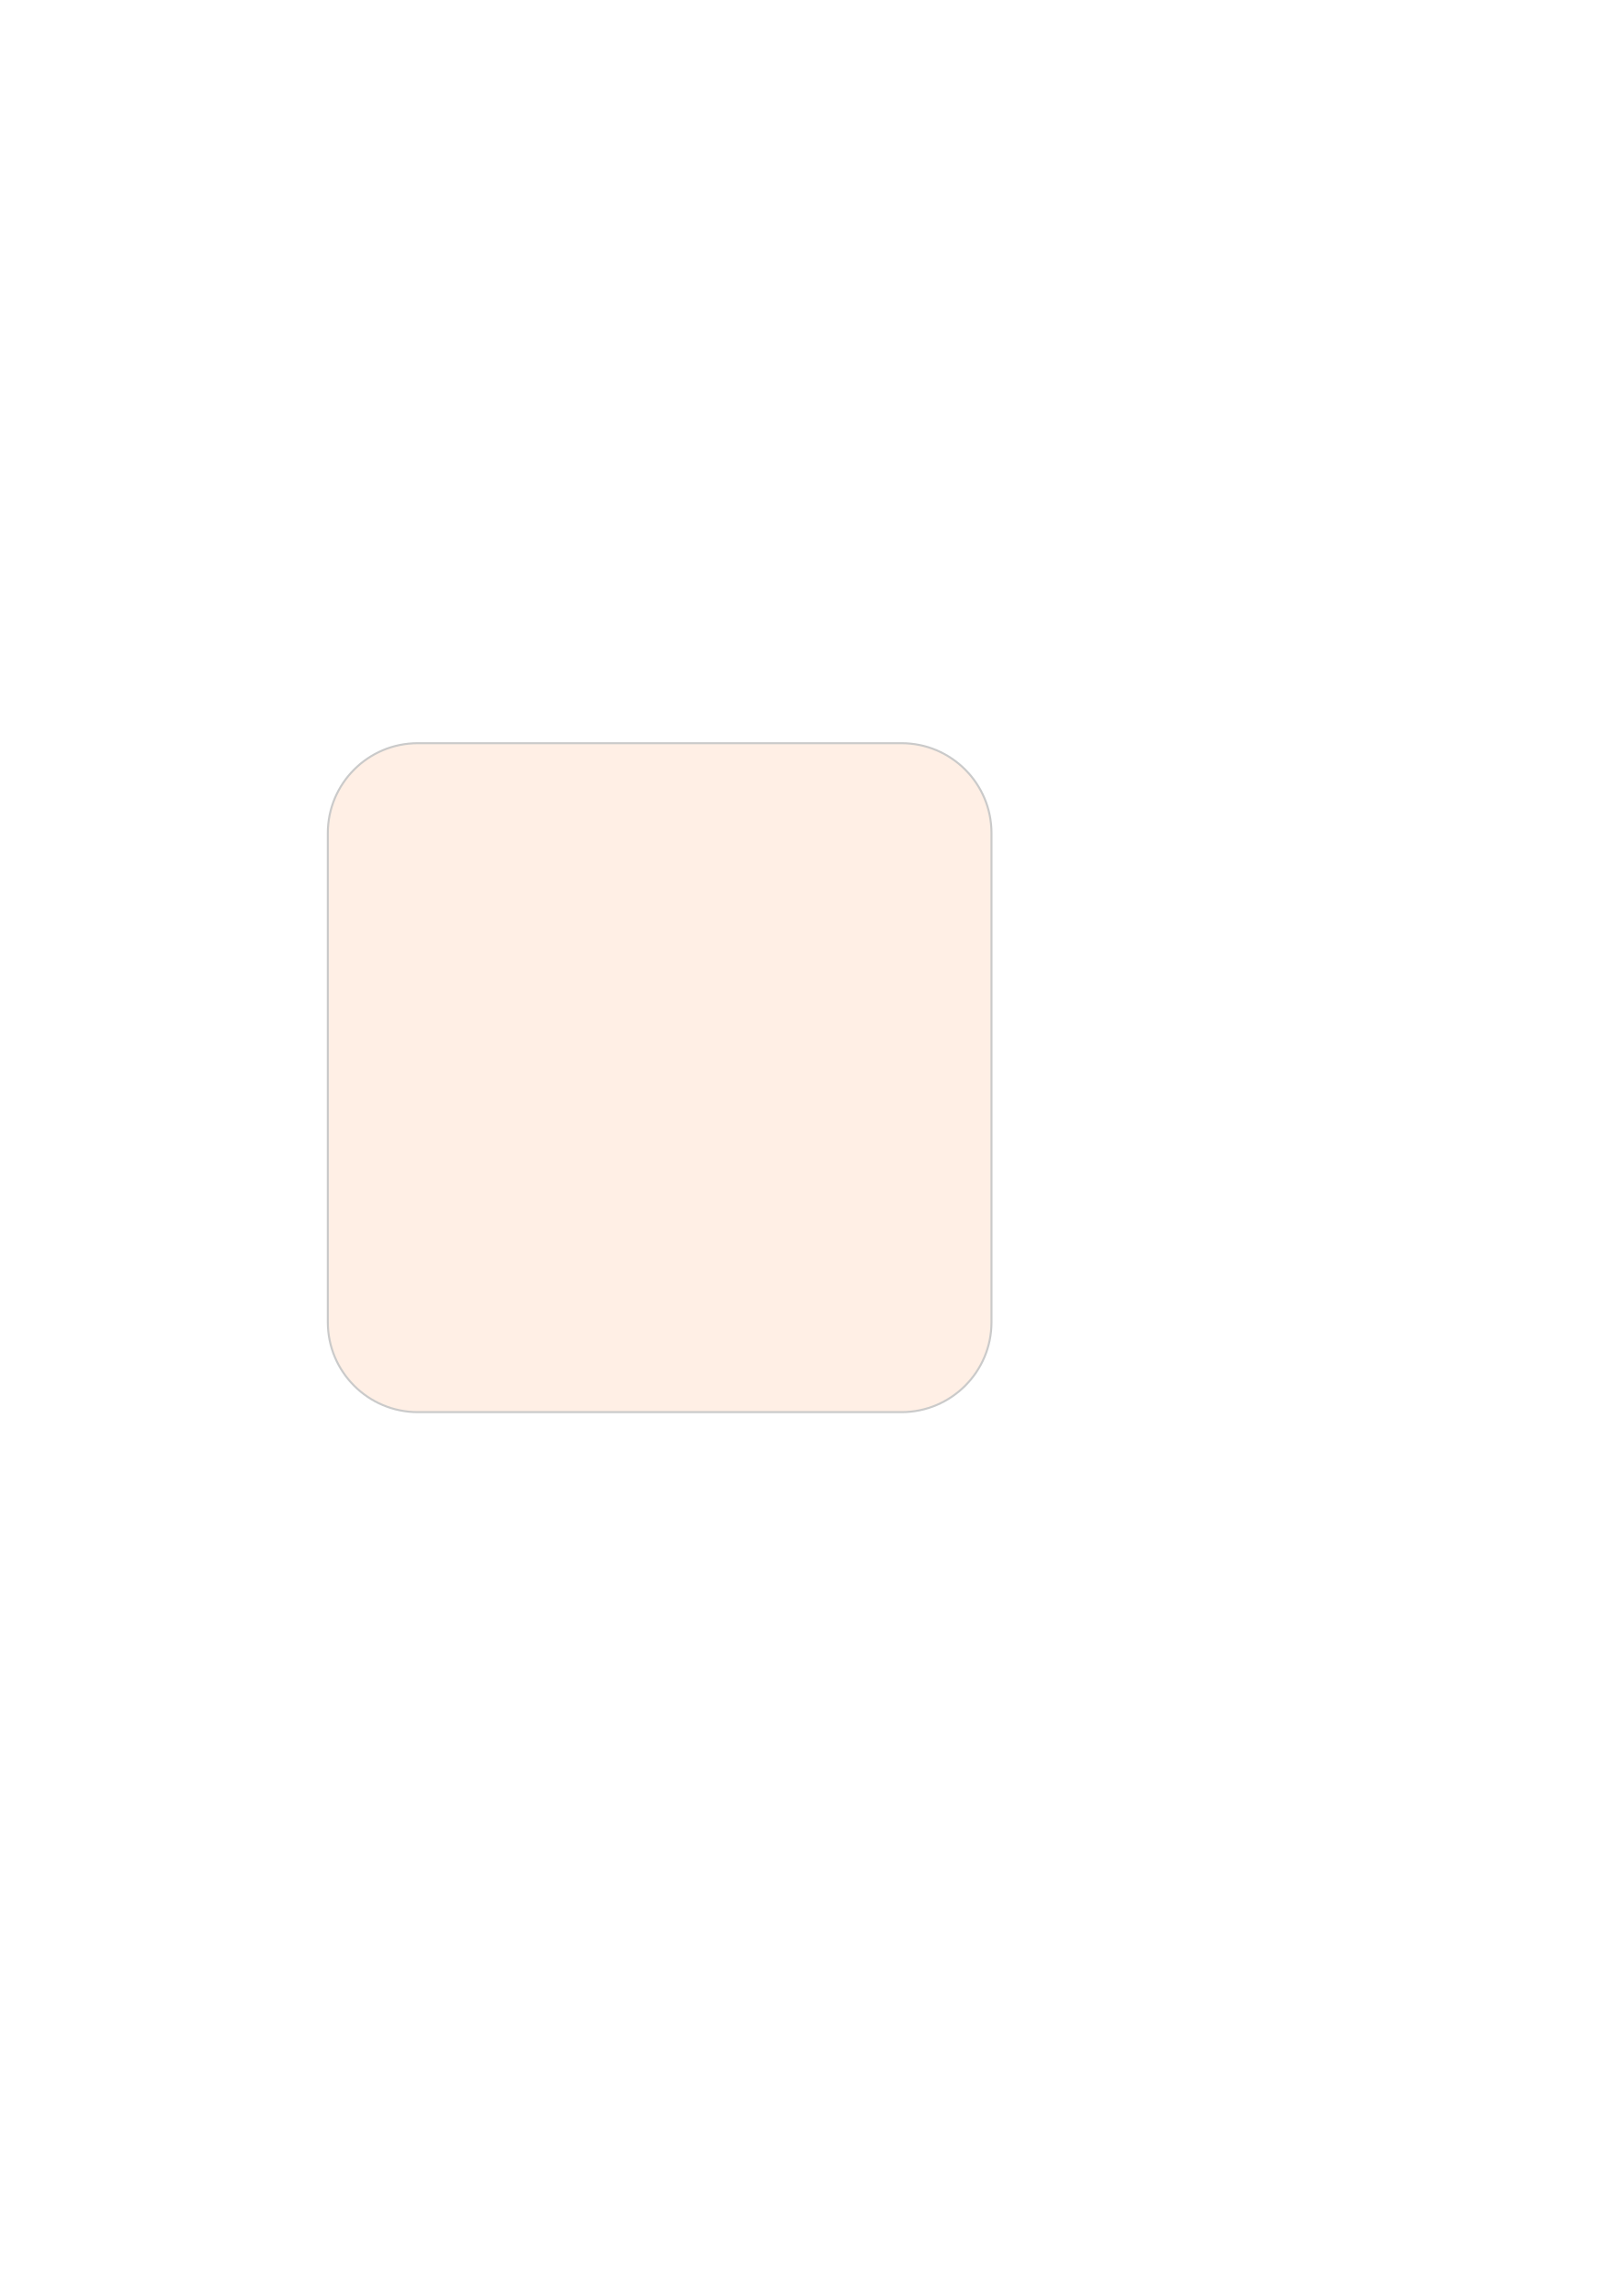
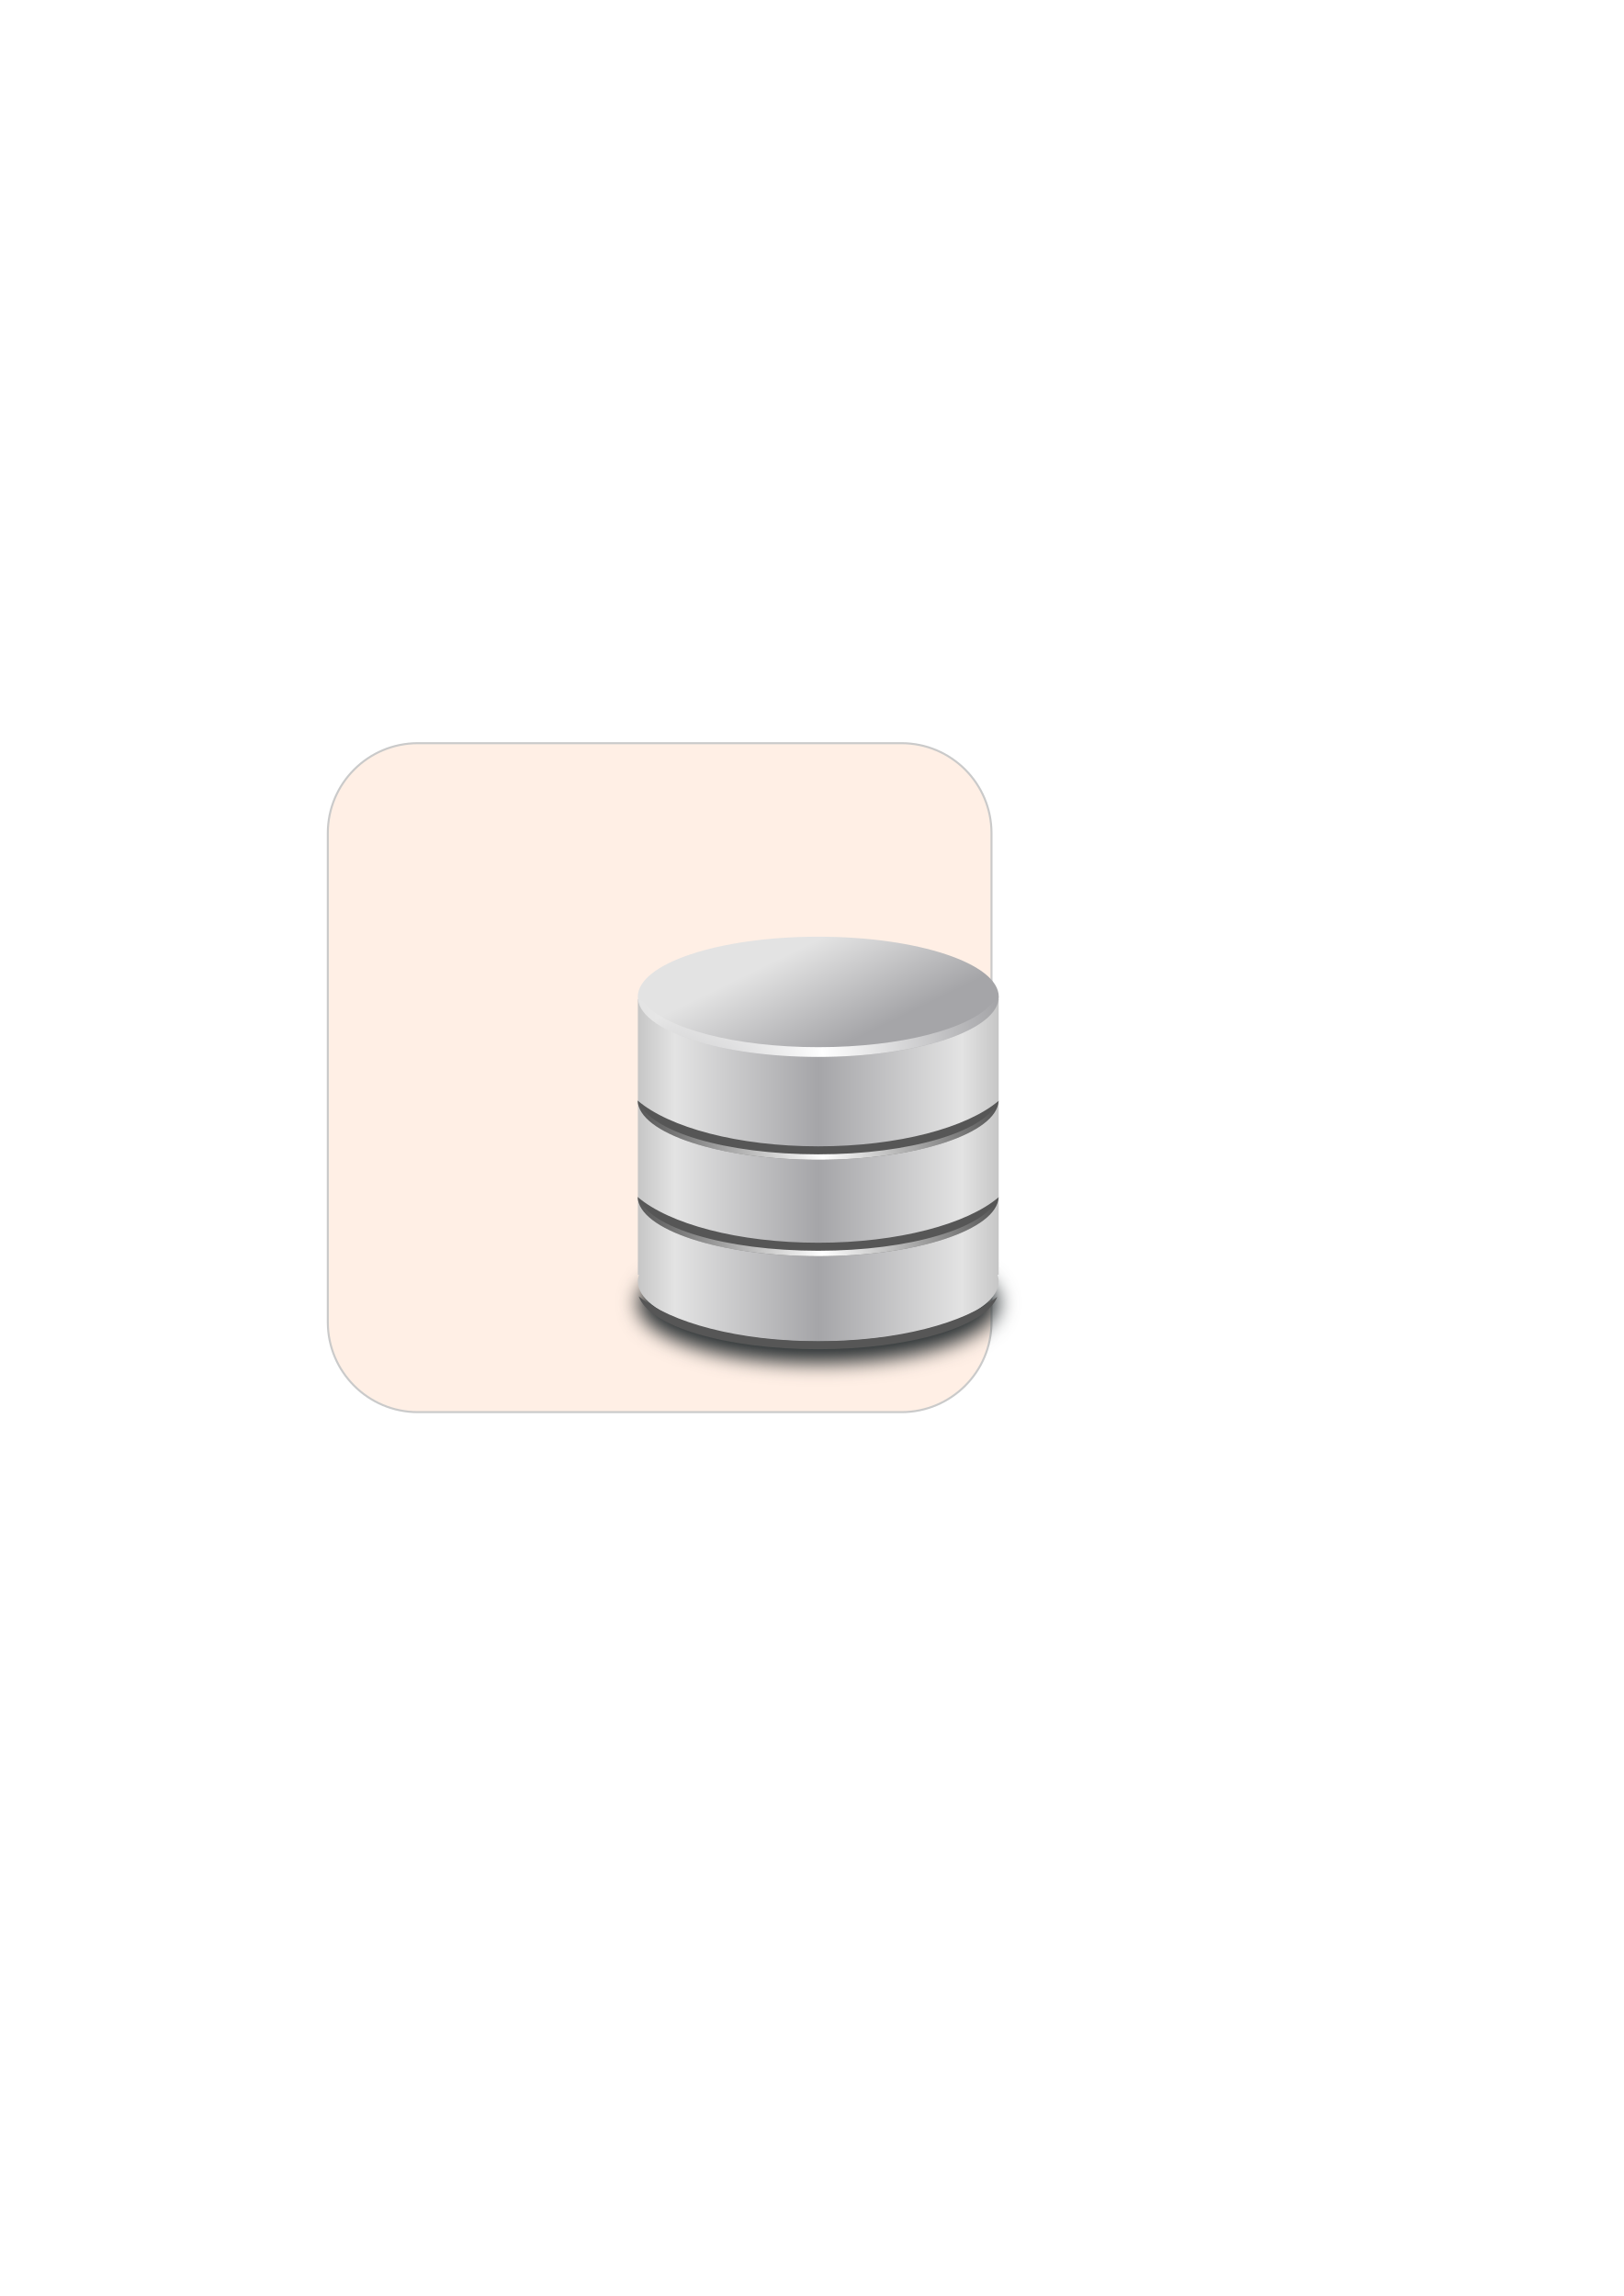
- <svg xmlns="http://www.w3.org/2000/svg" width="744.094" height="1052.362" id="svg2" version="1.1">
-   <defs id="defs4" />
+ <svg xmlns="http://www.w3.org/2000/svg" xmlns:xlink="http://www.w3.org/1999/xlink" width="744.094" height="1052.362" id="svg2" version="1.1">
+   <defs id="defs4">
+     <linearGradient y2="520.328" x2="327.781" y1="522.612" x1="308.5" spreadMethod="reflect" gradientTransform="translate(0,22)" gradientUnits="userSpaceOnUse" id="linearGradient6118" xlink:href="#linearGradient6035" />
+     <linearGradient y2="520.328" x2="327.781" y1="522.612" x1="308.5" spreadMethod="reflect" gradientTransform="translate(0,12)" gradientUnits="userSpaceOnUse" id="linearGradient6116" xlink:href="#linearGradient6035" />
+     <linearGradient y2="520.328" x2="327.781" y1="522.612" x1="308.5" spreadMethod="reflect" gradientTransform="translate(0,0.25)" gradientUnits="userSpaceOnUse" id="linearGradient6114" xlink:href="#linearGradient6035" />
+     <linearGradient y2="527.335" x2="286.631" y1="518.557" x1="282.357" gradientUnits="userSpaceOnUse" id="linearGradient6112" xlink:href="#linearGradient5466" />
+     <linearGradient y2="511.966" x2="286.628" y1="511.966" x1="269.97" spreadMethod="reflect" gradientTransform="matrix(1.181818,0,0,1.181818,-30.64896,-69.39439)" gradientUnits="userSpaceOnUse" id="linearGradient6110" xlink:href="#linearGradient5495" />
+     <filter color-interpolation-filters="sRGB" height="1.386" y="-0.193" width="1.129" x="-0.064" id="filter6093">
+       <feGaussianBlur id="feGaussianBlur6095" stdDeviation="0.893" />
+     </filter>
+     <linearGradient y2="520.328" x2="327.781" y1="522.612" x1="308.5" spreadMethod="reflect" gradientTransform="translate(0,12)" gradientUnits="userSpaceOnUse" id="linearGradient6077" xlink:href="#linearGradient6035" />
+     <linearGradient y2="520.328" x2="327.781" y1="522.612" x1="308.5" spreadMethod="reflect" gradientTransform="translate(0,28)" gradientUnits="userSpaceOnUse" id="linearGradient6064" xlink:href="#linearGradient6035" />
+     <linearGradient y2="520.328" x2="327.781" y1="522.612" x1="308.5" spreadMethod="reflect" gradientTransform="translate(0,22)" gradientUnits="userSpaceOnUse" id="linearGradient6056" xlink:href="#linearGradient6035" />
+     <linearGradient y2="520.328" x2="327.781" y1="522.612" x1="308.5" spreadMethod="reflect" gradientTransform="translate(0,12)" gradientUnits="userSpaceOnUse" id="linearGradient6052" xlink:href="#linearGradient6035" />
+     <linearGradient y2="520.328" x2="327.781" y1="522.612" x1="308.5" spreadMethod="reflect" gradientTransform="translate(0,15.417)" gradientUnits="userSpaceOnUse" id="linearGradient6049" xlink:href="#linearGradient6035" />
+     <linearGradient gradientTransform="translate(0,16)" y2="520.328" x2="327.781" y1="522.612" x1="308.5" spreadMethod="reflect" gradientUnits="userSpaceOnUse" id="linearGradient6045" xlink:href="#linearGradient6035" />
+     <linearGradient gradientTransform="translate(0,0.25)" spreadMethod="reflect" gradientUnits="userSpaceOnUse" y2="520.328" x2="327.781" y1="522.612" x1="308.5" id="linearGradient6041" xlink:href="#linearGradient6035" />
+     <linearGradient gradientTransform="matrix(1.181818,0,0,1.181818,-31.65912,-123.6381)" y2="527.335" x2="286.631" y1="518.557" x1="282.357" gradientUnits="userSpaceOnUse" id="linearGradient6015" xlink:href="#linearGradient5466" />
+     <linearGradient spreadMethod="reflect" y2="511.966" x2="286.628" y1="511.966" x1="269.97" gradientTransform="matrix(1.181818,0,0,1.181818,-30.64896,-69.39439)" gradientUnits="userSpaceOnUse" id="linearGradient5493" xlink:href="#linearGradient5495" />
+     <linearGradient gradientTransform="matrix(1.181818,0,0,1.181818,-30.64896,-69.39439)" y2="527.335" x2="286.631" y1="518.557" x1="282.357" gradientUnits="userSpaceOnUse" id="linearGradient5490" xlink:href="#linearGradient5466" />
+     <linearGradient gradientUnits="userSpaceOnUse" y2="532.007" x2="327.793" y1="532.007" x1="288.399" id="linearGradient5480" xlink:href="#linearGradient5474" />
+     <linearGradient gradientUnits="userSpaceOnUse" y2="527.335" x2="286.631" y1="518.557" x1="282.357" id="linearGradient5472" xlink:href="#linearGradient5466" />
+     <linearGradient id="linearGradient5466">
+       <stop id="stop5468" offset="0" style="stop-color:#e3e3e3;stop-opacity:1" />
+       <stop id="stop5470" offset="1" style="stop-color:#a5a5a8;stop-opacity:1" />
+     </linearGradient>
+     <linearGradient id="linearGradient5474">
+       <stop id="stop5476" offset="0" style="stop-color:#c3c3c3;stop-opacity:1" />
+       <stop style="stop-color:#808184;stop-opacity:1" offset="0.388" id="stop5482" />
+       <stop id="stop5484" offset="0.571" style="stop-color:#7f7f84;stop-opacity:1" />
+       <stop style="stop-color:#a5a6aa;stop-opacity:1" offset="0.897" id="stop5486" />
+       <stop id="stop5478" offset="1" style="stop-color:#9b9b9e;stop-opacity:1" />
+     </linearGradient>
+     <linearGradient id="linearGradient5495">
+       <stop style="stop-color:#c6c6c6;stop-opacity:1" offset="0" id="stop5497" />
+       <stop id="stop5501" offset="0.205" style="stop-color:#e3e3e3;stop-opacity:1" />
+       <stop style="stop-color:#a5a5a8;stop-opacity:1" offset="1" id="stop5499" />
+     </linearGradient>
+     <linearGradient id="linearGradient6035">
+       <stop id="stop6037" offset="0" style="stop-color:#ffffff;stop-opacity:1;" />
+       <stop id="stop6039" offset="1" style="stop-color:#ffffff;stop-opacity:0;" />
+     </linearGradient>
+   </defs>
  <g id="layer1">
    <rect style="opacity:0.21;fill:#ffb380;fill-opacity:1;fill-rule:nonzero;stroke:#000000;stroke-width:0.929;stroke-linecap:round;stroke-linejoin:round;stroke-miterlimit:4;stroke-opacity:1;stroke-dasharray:none;stroke-dashoffset:18.501" id="rect2985" width="304.146" height="306.609" x="150.226" y="340.635" ry="41.251" />
  </g>
+   <g id="layer2">
+     <g transform="translate(-4.213712,-81.36314)" id="layer1-3">
+       <g transform="matrix(4.199234,0,0,4.199234,-914.5558,-1633.811)" id="g6097">
+         <path transform="matrix(1.181818,0,0,1.181818,-30.64896,-65.9836)" d="m 303.298,521.78 c 0,3.068 -7.462,5.556 -16.668,5.556 -9.205,0 -16.668,-2.487 -16.668,-5.556 0,-3.068 7.462,-5.556 16.668,-5.556 9.205,0 16.668,2.487 16.668,5.556 z" id="path6079" style="fill:#2e3436;fill-opacity:1;stroke:none;filter:url(#filter6093)" />
+         <path style="fill:url(#linearGradient6110);fill-opacity:1;stroke:none" d="m 288.406,517.5 0,30.092 0.125,0 c -0.081,0.241 -0.125,0.47 -0.125,0.719 0,3.626 8.809,6.562 19.688,6.562 10.879,0 19.688,-2.936 19.688,-6.562 0,-0.249 -0.044,-0.477 -0.125,-0.719 l 0.125,0 0,-30.092 -39.375,0 z" id="path5488" />
+         <path style="fill:url(#linearGradient6112);fill-opacity:1;stroke:none" id="path5460" d="m 303.298,521.78 c 0,3.068 -7.462,5.556 -16.668,5.556 -9.205,0 -16.668,-2.487 -16.668,-5.556 0,-3.068 7.462,-5.556 16.668,-5.556 9.205,0 16.668,2.487 16.668,5.556 z" transform="matrix(1.181818,0,0,1.181818,-30.64896,-99.39439)" />
+         <path style="fill:#565656;fill-opacity:1;stroke:none" d="m 288.375,539.094 c 0.147,3.584 8.932,6.469 19.719,6.469 10.756,0 19.492,-2.868 19.688,-6.438 -3.452,2.936 -10.959,4.969 -19.688,4.969 -8.746,0 -16.277,-2.054 -19.719,-5 z" id="path6026" />
+         <path style="fill:url(#linearGradient6114);fill-opacity:1;stroke:none" d="m 288.375,517.344 c 0.147,3.584 8.932,6.469 19.719,6.469 10.756,0 19.492,-2.868 19.688,-6.438 -0.216,0.183 -0.441,0.355 -0.688,0.531 -0.009,0.012 -0.022,0.02 -0.031,0.031 -2.292,2.777 -9.903,4.812 -18.969,4.812 -9.122,0 -16.786,-2.071 -19.031,-4.875 -0.025,-0.018 -0.038,-0.045 -0.062,-0.062 -0.219,-0.16 -0.432,-0.303 -0.625,-0.469 z" id="path6030" />
+         <g id="g6071">
+           <g id="g6067" transform="translate(0,-0.523152)">
+             <path id="path6022" d="m 288.375,529.094 c 0.147,3.584 8.932,6.469 19.719,6.469 10.756,0 19.492,-2.868 19.688,-6.438 -3.452,2.936 -10.959,4.969 -19.688,4.969 -8.746,0 -16.277,-2.054 -19.719,-5 z" style="fill:#565656;fill-opacity:1;stroke:none" />
+             <path style="fill:url(#linearGradient6116);fill-opacity:1;stroke:none" d="m 288.375,529.094 c 0.147,3.584 8.932,6.469 19.719,6.469 10.756,0 19.492,-2.868 19.688,-6.438 -0.05,0.042 -0.105,0.084 -0.156,0.125 -1.242,3.227 -9.511,5.719 -19.531,5.719 -10.113,0 -18.468,-2.511 -19.594,-5.781 -0.04,-0.032 -0.086,-0.061 -0.125,-0.094 z" id="path6043" />
+           </g>
+           <path style="fill:url(#linearGradient6118);fill-opacity:1;stroke:none" d="m 288.375,539.094 c 0.147,3.584 8.932,6.469 19.719,6.469 10.756,0 19.492,-2.868 19.688,-6.438 -0.05,0.042 -0.105,0.084 -0.156,0.125 -1.242,3.227 -9.511,5.719 -19.531,5.719 -10.113,0 -18.468,-2.511 -19.594,-5.781 -0.04,-0.032 -0.086,-0.061 -0.125,-0.094 z" id="path6054" />
+         </g>
+         <path style="fill:#565656;fill-opacity:1;stroke:none" d="m 288.5,549.938 c 1.126,3.27 9.481,5.781 19.594,5.781 10.021,0 18.289,-2.492 19.531,-5.719 -3.516,2.868 -10.929,4.844 -19.531,4.844 -8.648,0 -16.1,-2.014 -19.594,-4.906 z" id="path6060" />
+       </g>
+     </g>
+   </g>
</svg>
